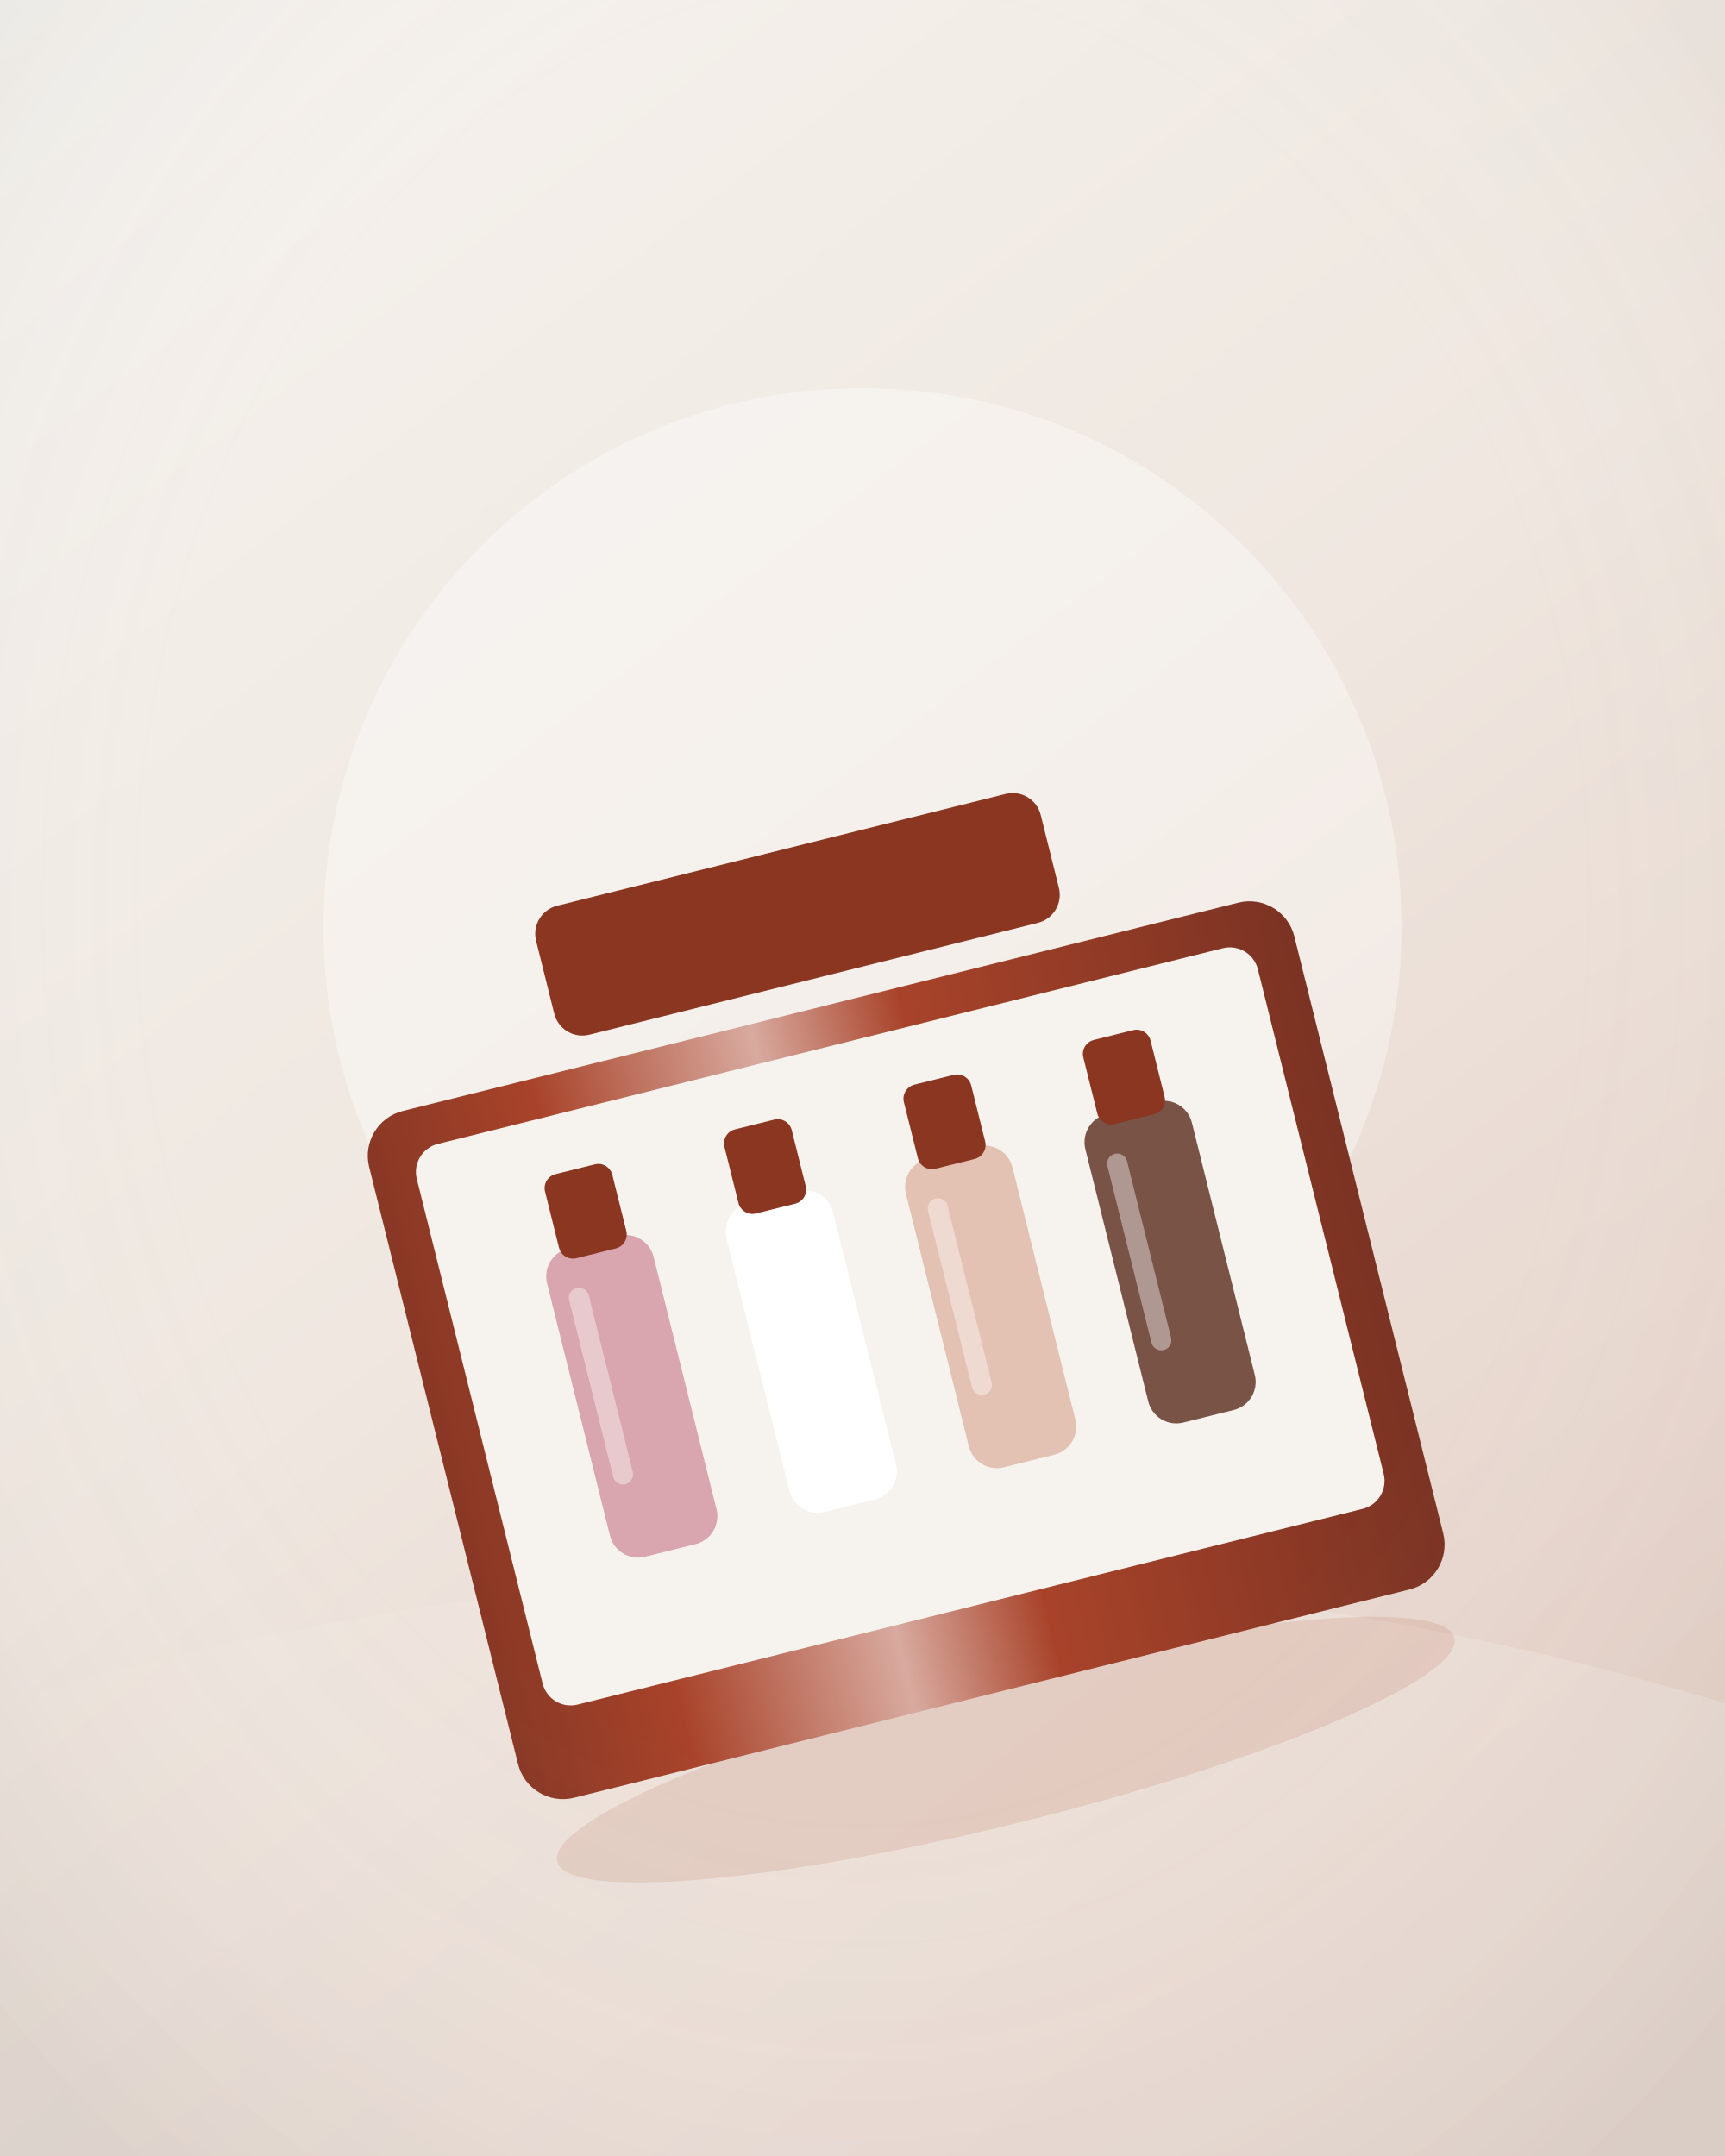
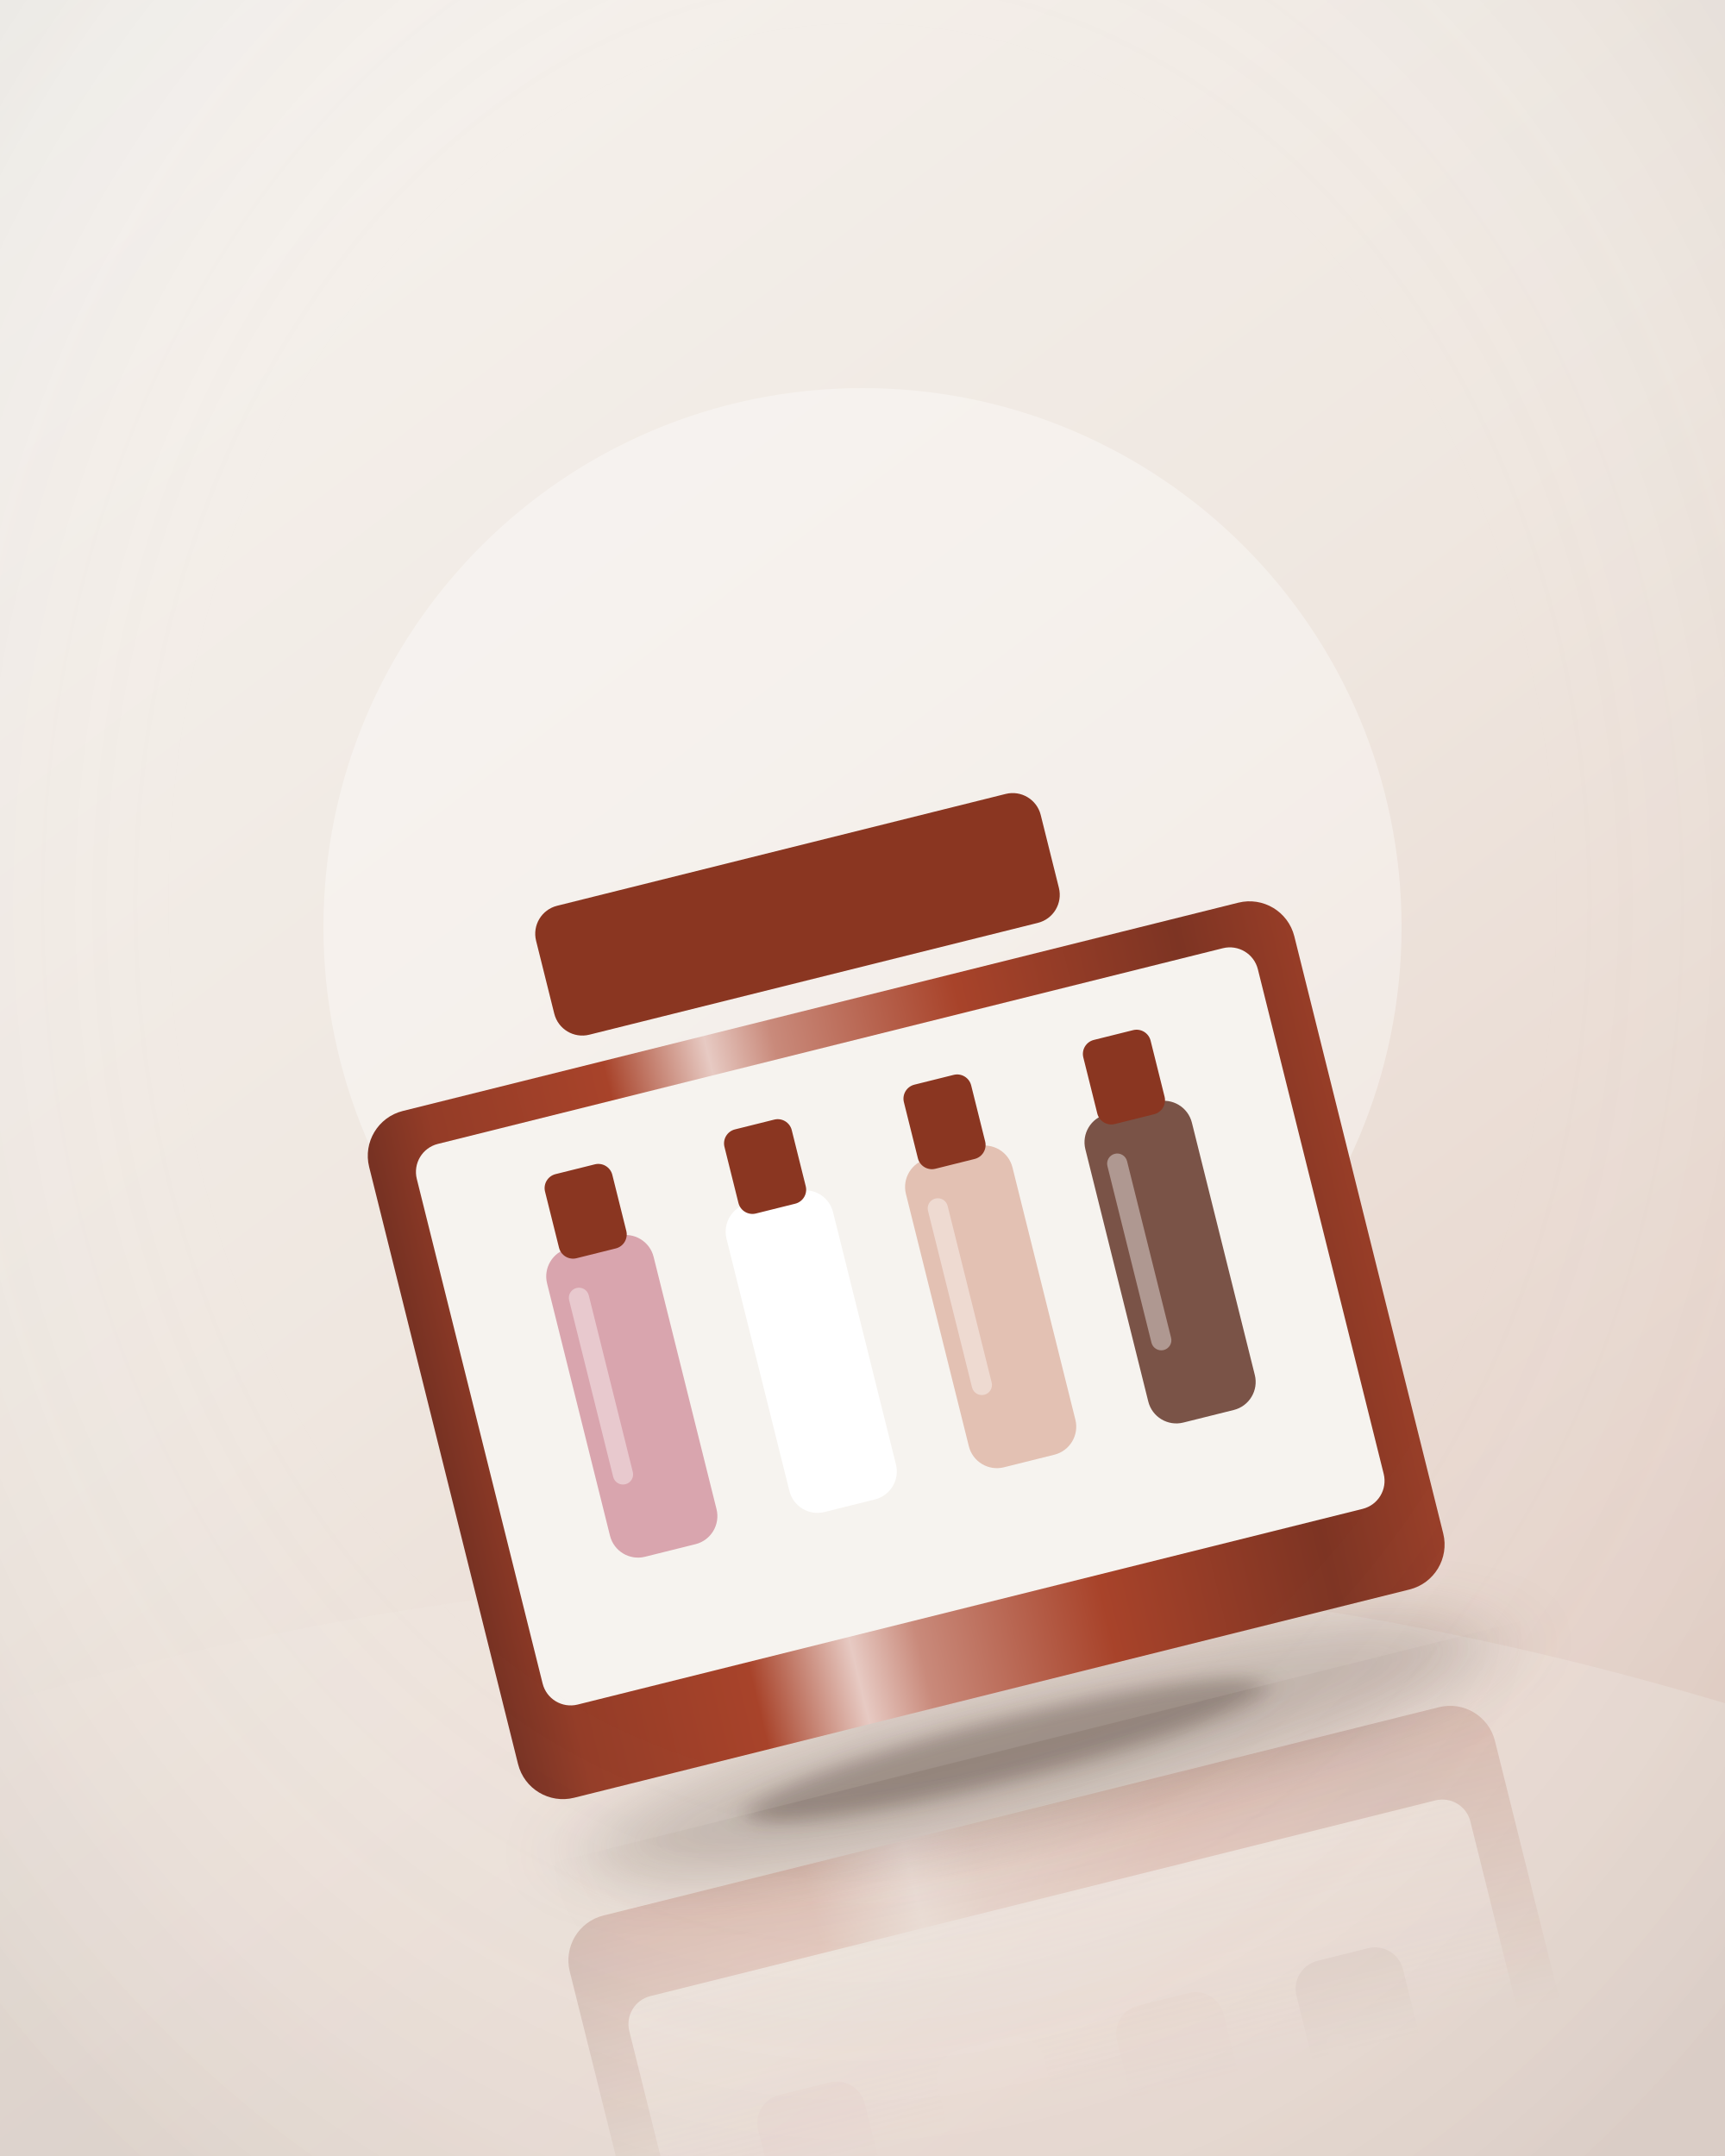
<svg xmlns="http://www.w3.org/2000/svg" viewBox="0 0 800 1000" width="800" height="1000" role="img">
  <defs>
    <linearGradient id="bg113" x1="0" y1="0" x2=".6" y2="1">
      <stop offset="0" stop-color="#F6F3EF" />
      <stop offset=".55" stop-color="#EFE7E0" />
      <stop offset="1" stop-color="#e6d3ca" />
    </linearGradient>
    <radialGradient id="v114" cx=".5" cy=".42" r=".72">
      <stop offset=".55" stop-color="#fff" stop-opacity="0" />
      <stop offset="1" stop-color="#141110" stop-opacity=".07" />
    </radialGradient>
+     <filter id="blurWide" x="-60%" y="-200%" width="220%" height="500%">
+       <feGaussianBlur stdDeviation="13" />
+     </filter>
+     <filter id="blurTight" x="-60%" y="-300%" width="220%" height="700%">
+       <feGaussianBlur stdDeviation="4" />
+     </filter>
+     <linearGradient id="reflGrad" x1="0" y1="205" x2="0" y2="335" gradientUnits="userSpaceOnUse">
+       <stop offset="0" stop-color="#fff" stop-opacity=".5" />
+       <stop offset="1" stop-color="#fff" stop-opacity="0" />
+     </linearGradient>
+     <mask id="reflFade" maskUnits="userSpaceOnUse" x="-260" y="205" width="520" height="130">
+       <rect x="-260" y="205" width="520" height="130" fill="url(#reflGrad)" />
+     </mask>
    <linearGradient id="g112" x1="0" y1="0" x2="1" y2="0">
-       <stop offset="0" stop-color="#893825" />
-       <stop offset=".18" stop-color="#A8432A" />
-       <stop offset=".42" stop-color="#d8aa9f" />
-       <stop offset=".58" stop-color="#A8432A" />
-       <stop offset="1" stop-color="#7b3323" />
+       <stop offset="0" stop-color="#783223" />
+       <stop offset=".07" stop-color="#943c27" />
+       <stop offset=".26" stop-color="#A8432A" />
+       <stop offset=".37" stop-color="#e7cac3" />
+       <stop offset=".44" stop-color="#c98a7b" />
+       <stop offset=".64" stop-color="#A8432A" />
+       <stop offset=".88" stop-color="#7d3423" />
+       <stop offset="1" stop-color="#973d27" />
    </linearGradient>
  </defs>
  <rect width="800" height="1000" fill="url(#bg113)" />
  <circle cx="400" cy="430" r="250" fill="#fff" opacity=".34" />
  <path d="M0 1000 L0 790 Q 400 670 800 790 L800 1000 Z" fill="#EFE7E0" opacity=".45" />
  <g transform="translate(400,545) rotate(-14) scale(1.34)">
-     <ellipse cx="0" cy="205" rx="160" ry="25.6" fill="#A8432A" opacity=".13" />
+     <g mask="url(#reflFade)" opacity=".5">
+       <g transform="translate(0,412) scale(1,-1)">
+         <ellipse cx="11.2" cy="207" rx="160" ry="25.6" fill="#4A372F" opacity=".22" filter="url(#blurWide)" />
+         <ellipse cx="0" cy="205" rx="92.8" ry="10.752" fill="#3A2A24" opacity=".3" filter="url(#blurTight)" />
+         <rect x="-165" y="-60" width="330" height="245" rx="16" fill="url(#g112)" />
+         <rect x="-150" y="-46" width="300" height="200" rx="10" fill="#F6F3EF" />
+         <g transform="translate(-96,70)">
+           <rect x="-19" y="-70" width="38" height="110" rx="10" fill="#D9A5AE" />
+           <rect x="-12" y="-96" width="24" height="30" rx="5" fill="#8A3621" />
+           <rect x="-13" y="-56" width="7" height="70" rx="3.5" fill="#fff" opacity=".4" />
+         </g>
+         <g transform="translate(-32,70)">
+           <rect x="-19" y="-70" width="38" height="110" rx="10" fill="#FFFFFF" />
+           <rect x="-12" y="-96" width="24" height="30" rx="5" fill="#8A3621" />
+           <rect x="-13" y="-56" width="7" height="70" rx="3.5" fill="#fff" opacity=".4" />
+         </g>
+         <g transform="translate(32,70)">
+           <rect x="-19" y="-70" width="38" height="110" rx="10" fill="#E3C1B3" />
+           <rect x="-12" y="-96" width="24" height="30" rx="5" fill="#8A3621" />
+           <rect x="-13" y="-56" width="7" height="70" rx="3.5" fill="#fff" opacity=".4" />
+         </g>
+         <g transform="translate(96,70)">
+           <rect x="-19" y="-70" width="38" height="110" rx="10" fill="#7A5347" />
+           <rect x="-12" y="-96" width="24" height="30" rx="5" fill="#8A3621" />
+           <rect x="-13" y="-56" width="7" height="70" rx="3.5" fill="#fff" opacity=".4" />
+         </g>
+         <rect x="-90" y="-116" width="180" height="46" rx="10" fill="#8A3621" />
+       </g>
+     </g>
+     <ellipse cx="11.2" cy="207" rx="160" ry="25.6" fill="#4A372F" opacity=".22" filter="url(#blurWide)" />
+     <ellipse cx="0" cy="205" rx="92.8" ry="10.752" fill="#3A2A24" opacity=".3" filter="url(#blurTight)" />
    <rect x="-165" y="-60" width="330" height="245" rx="16" fill="url(#g112)" />
    <rect x="-150" y="-46" width="300" height="200" rx="10" fill="#F6F3EF" />
    <g transform="translate(-96,70)">
      <rect x="-19" y="-70" width="38" height="110" rx="10" fill="#D9A5AE" />
      <rect x="-12" y="-96" width="24" height="30" rx="5" fill="#8A3621" />
      <rect x="-13" y="-56" width="7" height="70" rx="3.5" fill="#fff" opacity=".4" />
    </g>
    <g transform="translate(-32,70)">
      <rect x="-19" y="-70" width="38" height="110" rx="10" fill="#FFFFFF" />
      <rect x="-12" y="-96" width="24" height="30" rx="5" fill="#8A3621" />
      <rect x="-13" y="-56" width="7" height="70" rx="3.5" fill="#fff" opacity=".4" />
    </g>
    <g transform="translate(32,70)">
      <rect x="-19" y="-70" width="38" height="110" rx="10" fill="#E3C1B3" />
      <rect x="-12" y="-96" width="24" height="30" rx="5" fill="#8A3621" />
      <rect x="-13" y="-56" width="7" height="70" rx="3.5" fill="#fff" opacity=".4" />
    </g>
    <g transform="translate(96,70)">
      <rect x="-19" y="-70" width="38" height="110" rx="10" fill="#7A5347" />
      <rect x="-12" y="-96" width="24" height="30" rx="5" fill="#8A3621" />
      <rect x="-13" y="-56" width="7" height="70" rx="3.5" fill="#fff" opacity=".4" />
    </g>
    <rect x="-90" y="-116" width="180" height="46" rx="10" fill="#8A3621" />
  </g>
  <rect width="800" height="1000" fill="url(#v114)" />
</svg>
